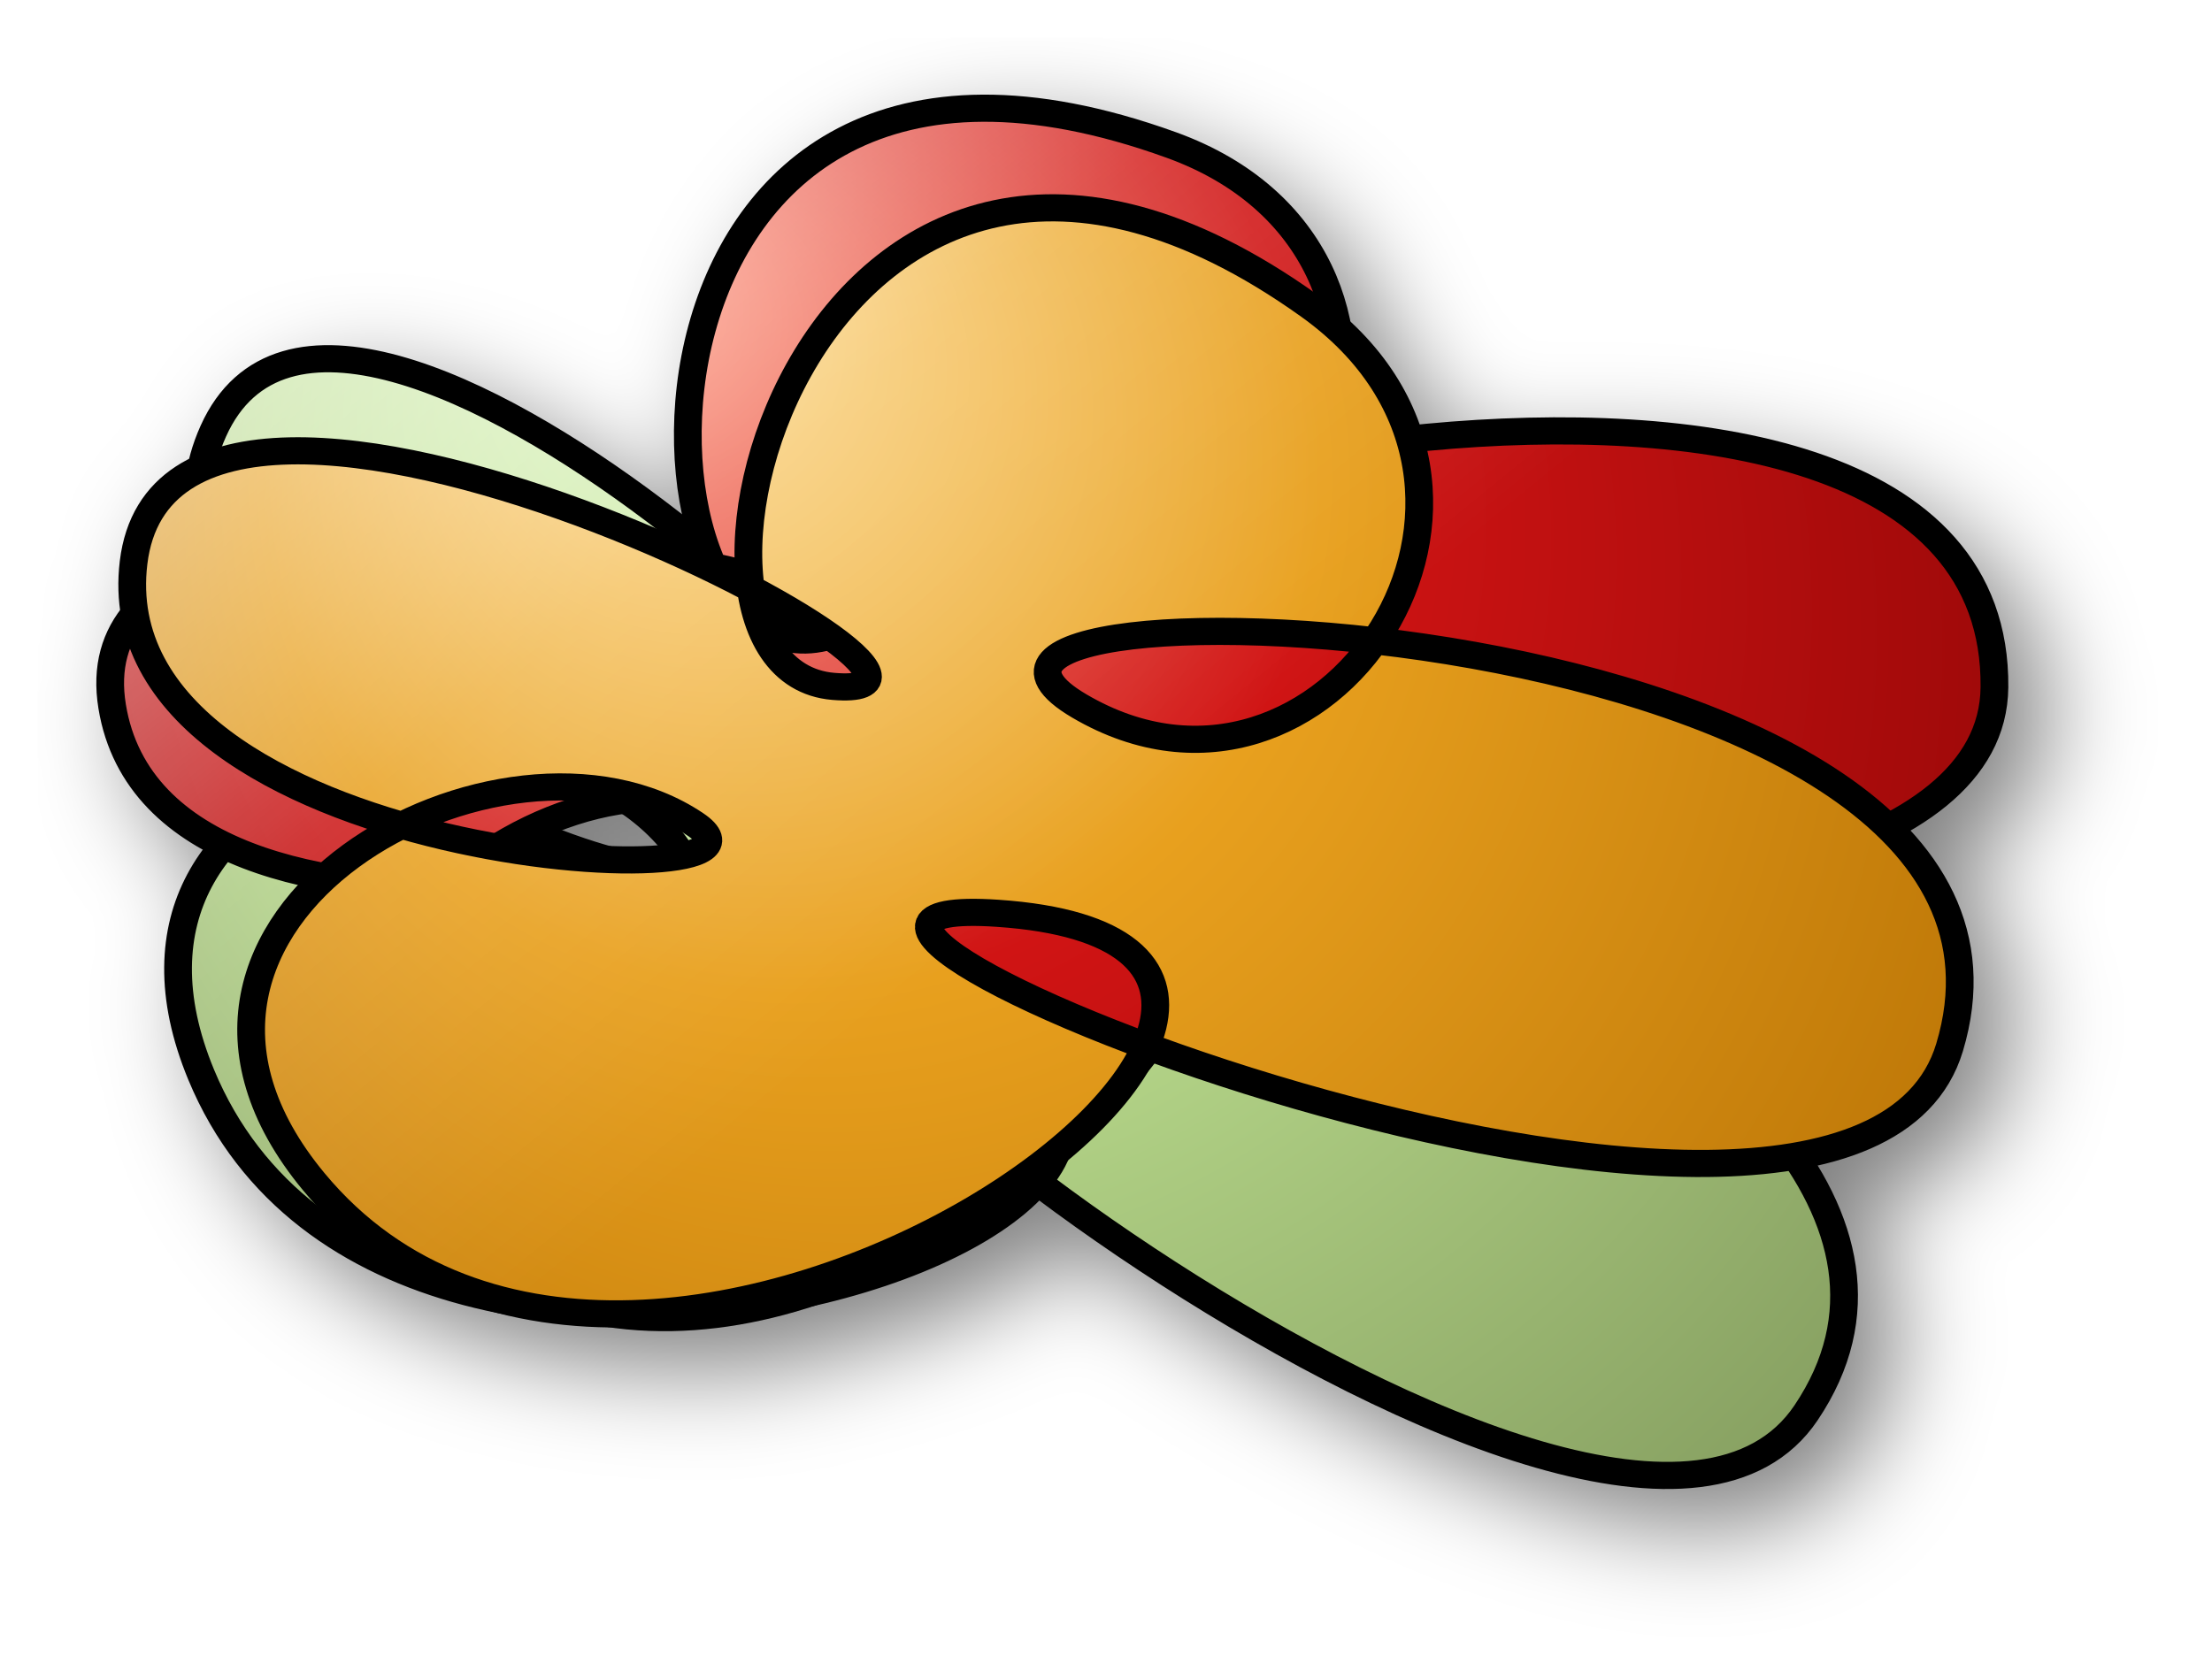
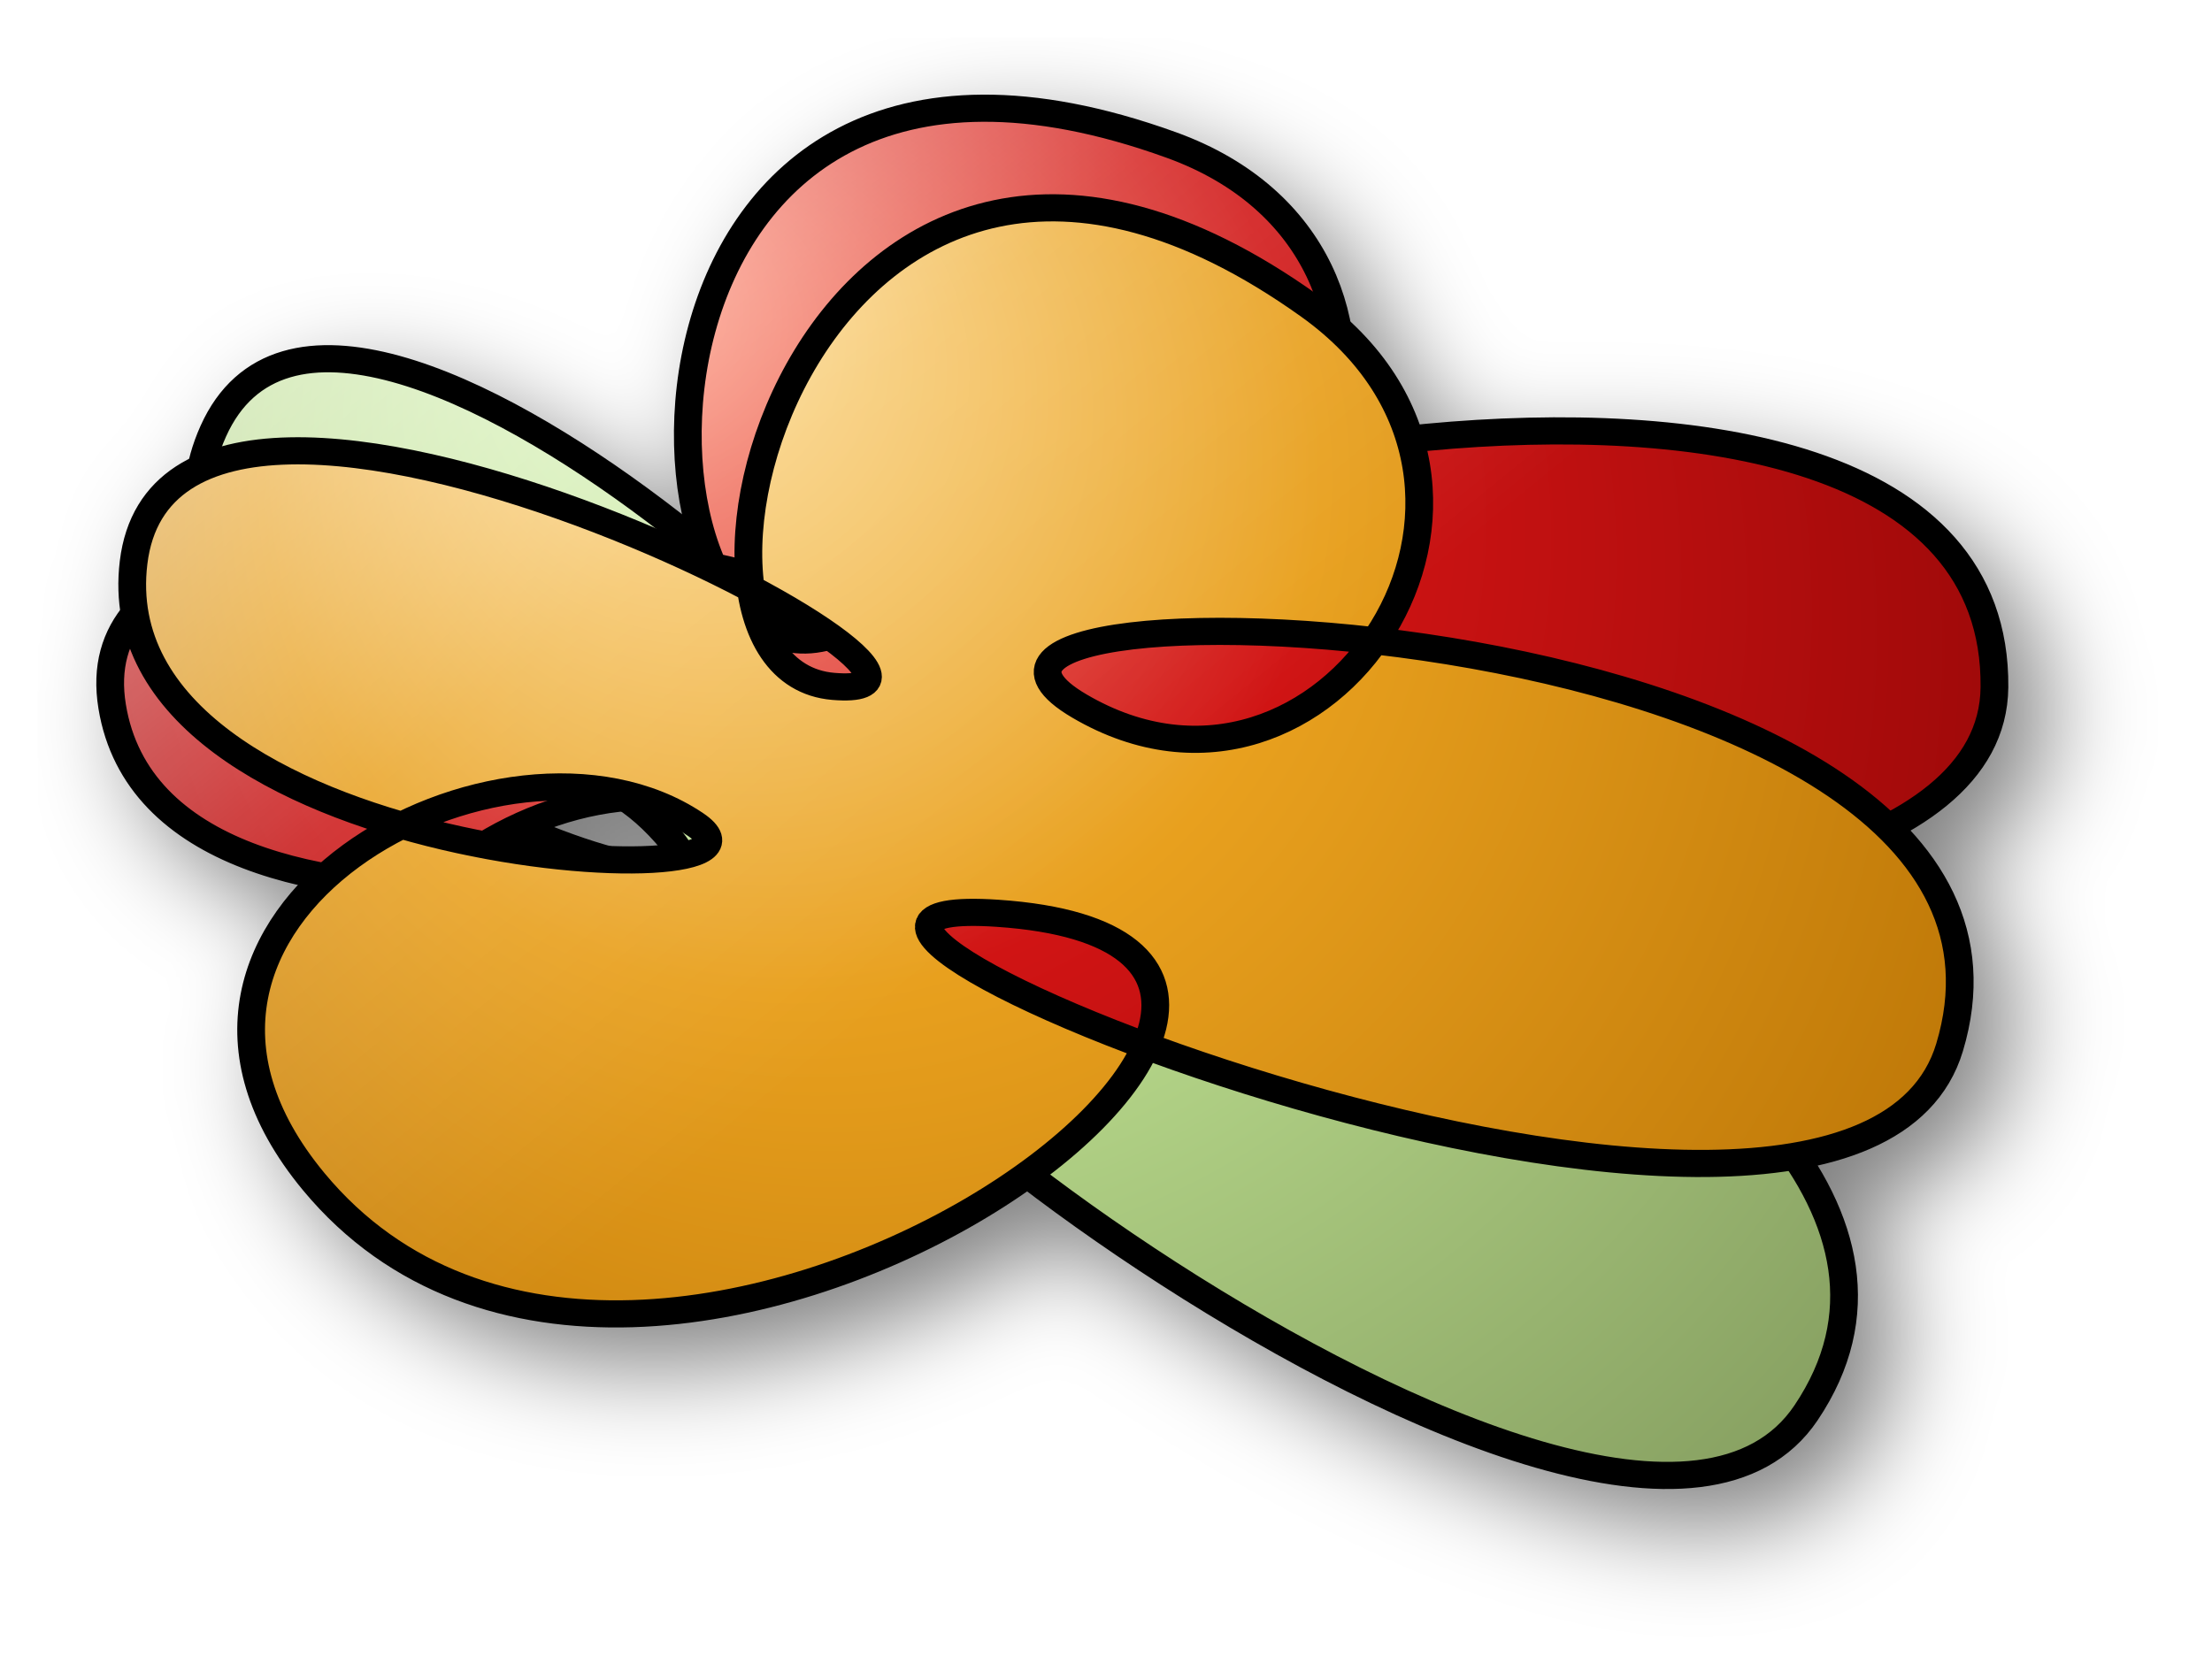
- <svg xmlns="http://www.w3.org/2000/svg" id="svg8" viewBox="33.6 0.2 17.735 13.4">
+ <svg xmlns="http://www.w3.org/2000/svg" id="svg8" viewBox="33.6 0.2 17.735 13.4" version="1.1">
  <defs id="defs2">
    <radialGradient id="petalGreen" cx="146" cy="72" r="78" fx="120" fy="42" gradientUnits="userSpaceOnUse">
      <stop id="stop1" offset="0" stop-color="#ddf5c0" />
      <stop id="stop2" offset=".42" stop-color="#bbdd8e" />
      <stop id="stop3" offset="1" stop-color="#7a9156" />
    </radialGradient>
    <radialGradient id="petalRed" cx="146" cy="72" r="78" fx="120" fy="42" gradientUnits="userSpaceOnUse">
      <stop id="stop4" offset="0" stop-color="#ff9a80" />
      <stop id="stop5" offset=".42" stop-color="#d01414" />
      <stop id="stop6" offset="1" stop-color="#8a0505" />
    </radialGradient>
    <radialGradient id="petalAmber" cx="146" cy="72" r="78" fx="120" fy="42" gradientUnits="userSpaceOnUse">
      <stop id="stop7" offset="0" stop-color="#ffdf9b" />
      <stop id="stop8" offset=".42" stop-color="#e8a01e" />
      <stop id="stop9" offset="1" stop-color="#b06a00" />
    </radialGradient>
    <linearGradient id="sheen" x1="100" x2="175" y1="25" y2="115" gradientUnits="userSpaceOnUse">
      <stop id="stop10" offset="0" stop-color="#fff" stop-opacity=".7" />
      <stop id="stop11" offset=".35" stop-color="#fff" stop-opacity=".16" />
      <stop id="stop12" offset=".62" stop-color="#fff" stop-opacity="0" />
    </linearGradient>
-     <filter id="filter2298" width="1.162" height="1.222" x="-.071" y="-.097" style="color-interpolation-filters:sRGB">
+     <filter id="filter2298" width="1.162" height="1.222" x="-0.071" y="-0.097" style="color-interpolation-filters:sRGB">
      <feFlood id="feFlood2288" flood-color="#000" flood-opacity=".498" result="flood" />
      <feComposite id="feComposite2290" in="flood" in2="SourceGraphic" operator="in" result="composite1" />
      <feGaussianBlur id="feGaussianBlur2292" in="composite1" result="blur" stdDeviation=".4" />
      <feOffset id="feOffset2294" dx=".3" dy=".3" result="offset" />
      <feComposite id="feComposite2296" in="SourceGraphic" in2="offset" operator="over" result="composite2" />
    </filter>
  </defs>
  <g id="layer1" transform="translate(-35.236 -82.047)">
    <g id="g1856" style="filter:url(#filter2298)">
      <g id="g21768" style="stroke-width:1.712;stroke-miterlimit:4;stroke-dasharray:none" transform="matrix(.1299 0 0 .12713 58.183 79.116)">
-         <path id="path21753" d="M169.314 57.478c-22.719-30.236-47.267 9.534-35.102 14.41 12.534 5.023-30.954-38.474-39.038-20.06-7.726 17.598 33.82 32.774 28.357 25.909-8.896-11.179-37.166-5.169-29.102 14.692 12.242 30.152 74.777 7.371 45.318-3.891-21.26-8.129 41.697 43.509 53.734 25.212 16.163-24.57-56.865-49.29-45.108-36.26 11.873 13.16 32.715-4.342 20.94-20.012" style="fill:url(#petalGreen);fill-opacity:1;fill-rule:evenodd;stroke:none" />
-         <path id="path21753-gloss" d="M169.314 57.478c-22.719-30.236-47.267 9.534-35.102 14.41 12.534 5.023-30.954-38.474-39.038-20.06-7.726 17.598 33.82 32.774 28.357 25.909-8.896-11.179-37.166-5.169-29.102 14.692 12.242 30.152 74.777 7.371 45.318-3.891-21.26-8.129 41.697 43.509 53.734 25.212 16.163-24.57-56.865-49.29-45.108-36.26 11.873 13.16 32.715-4.342 20.94-20.012" style="fill:url(#sheen);fill-rule:evenodd;stroke:none" />
-         <path id="path21753-outline" d="M169.314 57.478c-22.719-30.236-47.267 9.534-35.102 14.41 12.534 5.023-30.954-38.474-39.038-20.06-7.726 17.598 33.82 32.774 28.357 25.909-8.896-11.179-37.166-5.169-29.102 14.692 12.242 30.152 74.777 7.371 45.318-3.891-21.26-8.129 41.697 43.509 53.734 25.212 16.163-24.57-56.865-49.29-45.108-36.26 11.873 13.16 32.715-4.342 20.94-20.012Z" style="fill:none;stroke:#000;stroke-width:1.712;stroke-linecap:butt;stroke-linejoin:miter;stroke-miterlimit:4;stroke-dasharray:none;stroke-opacity:1" />
-         <path id="path21755" d="M154.309 33.777c-35.477-13.105-34.563 33.621-21.697 31.129 13.257-2.569-46.862-15.567-43.68 4.29 3.04 18.977 46.184 9.224 37.871 6.413-13.532-4.576-34.038 15.792-16.5 28.116 26.626 18.71 66.845-34.317 35.983-27.823-22.274 4.686 58.62 13.979 58.823-7.921.274-29.408-74.5-10.62-57.558-6.038 17.11 4.629 25.144-21.374 6.758-28.166" style="fill:url(#petalRed);fill-opacity:1;fill-rule:evenodd;stroke:none" />
-         <path id="path21755-gloss" d="M154.309 33.777c-35.477-13.105-34.563 33.621-21.697 31.129 13.257-2.569-46.862-15.567-43.68 4.29 3.04 18.977 46.184 9.224 37.871 6.413-13.532-4.576-34.038 15.792-16.5 28.116 26.626 18.71 66.845-34.317 35.983-27.823-22.274 4.686 58.62 13.979 58.823-7.921.274-29.408-74.5-10.62-57.558-6.038 17.11 4.629 25.144-21.374 6.758-28.166" style="fill:url(#sheen);fill-rule:evenodd;stroke:none" />
-         <path id="path21755-outline" d="M154.309 33.777c-35.477-13.105-34.563 33.621-21.697 31.129 13.257-2.569-46.862-15.567-43.68 4.29 3.04 18.977 46.184 9.224 37.871 6.413-13.532-4.576-34.038 15.792-16.5 28.116 26.626 18.71 66.845-34.317 35.983-27.823-22.274 4.686 58.62 13.979 58.823-7.921.274-29.408-74.5-10.62-57.558-6.038 17.11 4.629 25.144-21.374 6.758-28.166Z" style="fill:none;stroke:#000;stroke-width:1.712;stroke-linecap:butt;stroke-linejoin:miter;stroke-miterlimit:4;stroke-dasharray:none;stroke-opacity:1" />
+         <path id="path21753" d="M 169.314,57.478 C 146.595,27.242 122.047,67.012 134.212,71.888 C 146.746,76.911 103.258,33.414 95.174,51.828 C 87.448,69.426 128.994,84.602 123.531,77.737 C 114.635,66.558 101.484,78.57 102.911,90.991 C 104.102,101.363 111.279,104.646 119.874,104.646 C 133.056,104.646 158.218,95.599 139.747,88.538 C 118.487,80.409 181.444,132.047 193.481,113.75 C 209.644,89.18 136.616,64.46 148.373,77.49 C 160.246,90.65 181.088,73.148 169.313,57.478" style="fill:url(#petalGreen);fill-opacity:1;fill-rule:evenodd;stroke:none" />
+         <path id="path21753-gloss" d="M 169.314,57.478 C 146.595,27.242 122.047,67.012 134.212,71.888 C 146.746,76.911 103.258,33.414 95.174,51.828 C 87.448,69.426 128.994,84.602 123.531,77.737 C 114.635,66.558 101.484,78.57 102.911,90.991 C 104.102,101.363 111.279,104.646 119.874,104.646 C 133.056,104.646 158.218,95.599 139.747,88.538 C 118.487,80.409 181.444,132.047 193.481,113.75 C 209.644,89.18 136.616,64.46 148.373,77.49 C 160.246,90.65 181.088,73.148 169.313,57.478" style="fill:url(#sheen);fill-rule:evenodd;stroke:none" />
+         <path id="path21753-outline" d="M 169.314,57.478 C 146.595,27.242 122.047,67.012 134.212,71.888 C 146.746,76.911 103.258,33.414 95.174,51.828 C 87.448,69.426 128.994,84.602 123.531,77.737 C 114.635,66.558 101.484,78.57 102.911,90.991 C 104.102,101.363 111.279,104.646 119.874,104.646 C 133.056,104.646 158.218,95.599 139.747,88.538 C 118.487,80.409 181.444,132.047 193.481,113.75 C 209.644,89.18 136.616,64.46 148.373,77.49 C 160.246,90.65 181.088,73.148 169.313,57.478 Z" style="fill:none;stroke:#000000;stroke-width:1.712;stroke-linecap:butt;stroke-linejoin:miter;stroke-miterlimit:4;stroke-dasharray:none;stroke-opacity:1" />
+         <path id="path21755" d="M 154.309,33.777 C 118.832,20.672 119.746,67.398 132.612,64.906 C 145.869,62.337 85.75,49.339 88.932,69.196 C 91.972,88.173 135.116,78.42 126.803,75.609 C 113.271,71.033 91.96,88.293 109.498,100.617 C 136.124,119.327 177.148,69.408 146.286,75.902 C 124.012,80.588 204.906,89.881 205.109,67.981 C 205.383,38.573 130.609,57.361 147.551,61.943 C 164.661,66.572 172.695,40.569 154.309,33.777" style="fill:url(#petalRed);fill-opacity:1;fill-rule:evenodd;stroke:none" />
+         <path id="path21755-gloss" d="M 154.309,33.777 C 118.832,20.672 119.746,67.398 132.612,64.906 C 145.869,62.337 85.75,49.339 88.932,69.196 C 91.972,88.173 135.116,78.42 126.803,75.609 C 113.271,71.033 93.033,88.658 110.571,100.982 C 137.197,119.692 177.148,69.408 146.286,75.902 C 124.012,80.588 204.906,89.881 205.109,67.981 C 205.383,38.573 130.609,57.361 147.551,61.943 C 164.661,66.572 172.695,40.569 154.309,33.777" style="fill:url(#sheen);fill-rule:evenodd;stroke:none" />
+         <path id="path21755-outline" d="M 154.309,33.777 C 118.832,20.672 119.746,67.398 132.612,64.906 C 145.869,62.337 85.75,49.339 88.932,69.196 C 91.972,88.173 135.116,78.42 126.803,75.609 C 113.271,71.033 93.481,88.658 111.019,100.982 C 137.645,119.692 177.148,69.408 146.286,75.902 C 124.012,80.588 204.906,89.881 205.109,67.981 C 205.383,38.573 130.609,57.361 147.551,61.943 C 164.661,66.572 172.695,40.569 154.309,33.777 Z" style="fill:none;stroke:#000000;stroke-width:1.712;stroke-linecap:butt;stroke-linejoin:miter;stroke-miterlimit:4;stroke-dasharray:none;stroke-opacity:1" />
        <path id="path21697" d="M162.823 43.913c-30.544-22.303-42.437 22.894-29.38 24.013 13.455 1.153-40.822-27.783-43.189-7.813-2.262 19.086 41.904 21.497 34.677 16.521-11.767-8.1-37.059 5.887-23.557 22.535 20.498 25.276 73.68-14.74 42.217-16.929-22.706-1.58 52.567 29.47 58.749 8.46 8.302-28.214-68.76-30.58-53.717-21.54 15.193 9.128 30.03-13.688 14.2-25.247" style="fill:url(#petalAmber);fill-opacity:1;fill-rule:evenodd;stroke:none" />
        <path id="path21697-gloss" d="M162.823 43.913c-30.544-22.303-42.437 22.894-29.38 24.013 13.455 1.153-40.822-27.783-43.189-7.813-2.262 19.086 41.904 21.497 34.677 16.521-11.767-8.1-37.059 5.887-23.557 22.535 20.498 25.276 73.68-14.74 42.217-16.929-22.706-1.58 52.567 29.47 58.749 8.46 8.302-28.214-68.76-30.58-53.717-21.54 15.193 9.128 30.03-13.688 14.2-25.247" style="fill:url(#sheen);fill-rule:evenodd;stroke:none" />
        <path id="path21697-outline" d="M162.823 43.913c-30.544-22.303-42.437 22.894-29.38 24.013 13.455 1.153-40.822-27.783-43.189-7.813-2.262 19.086 41.904 21.497 34.677 16.521-11.767-8.1-37.059 5.887-23.557 22.535 20.498 25.276 73.68-14.74 42.217-16.929-22.706-1.58 52.567 29.47 58.749 8.46 8.302-28.214-68.76-30.58-53.717-21.54 15.193 9.128 30.03-13.688 14.2-25.247Z" style="fill:none;stroke:#000;stroke-width:1.712;stroke-linecap:butt;stroke-linejoin:miter;stroke-miterlimit:4;stroke-dasharray:none;stroke-opacity:1" />
      </g>
    </g>
  </g>
</svg>
